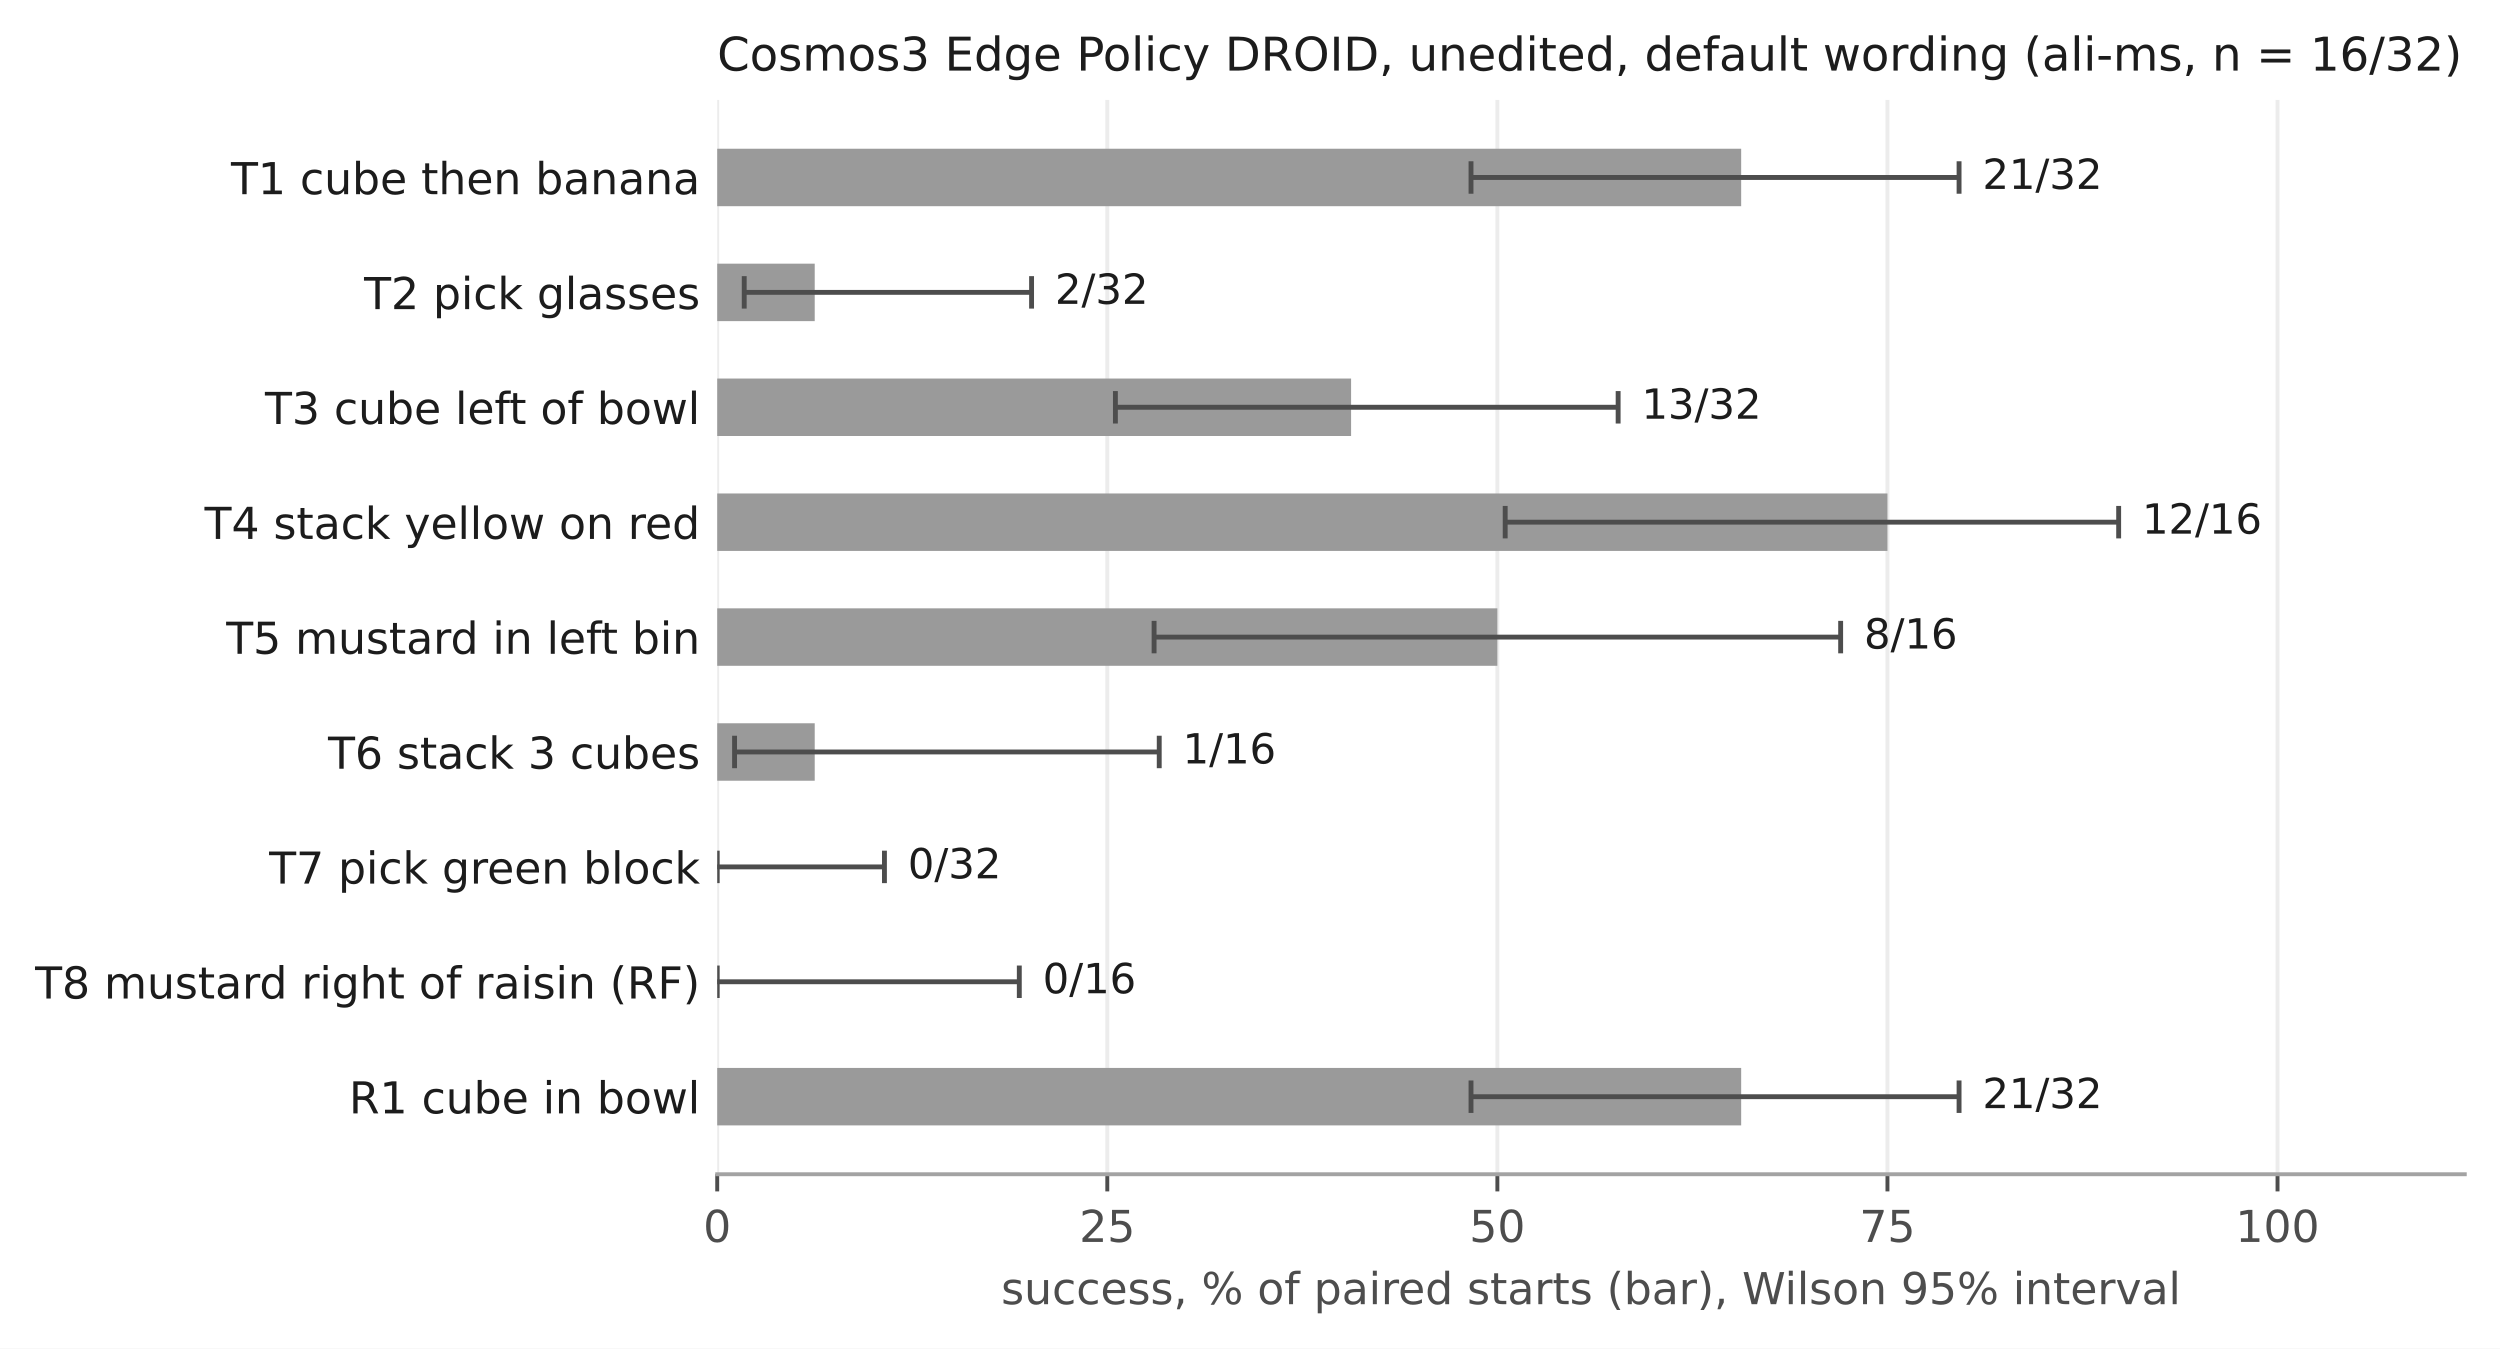
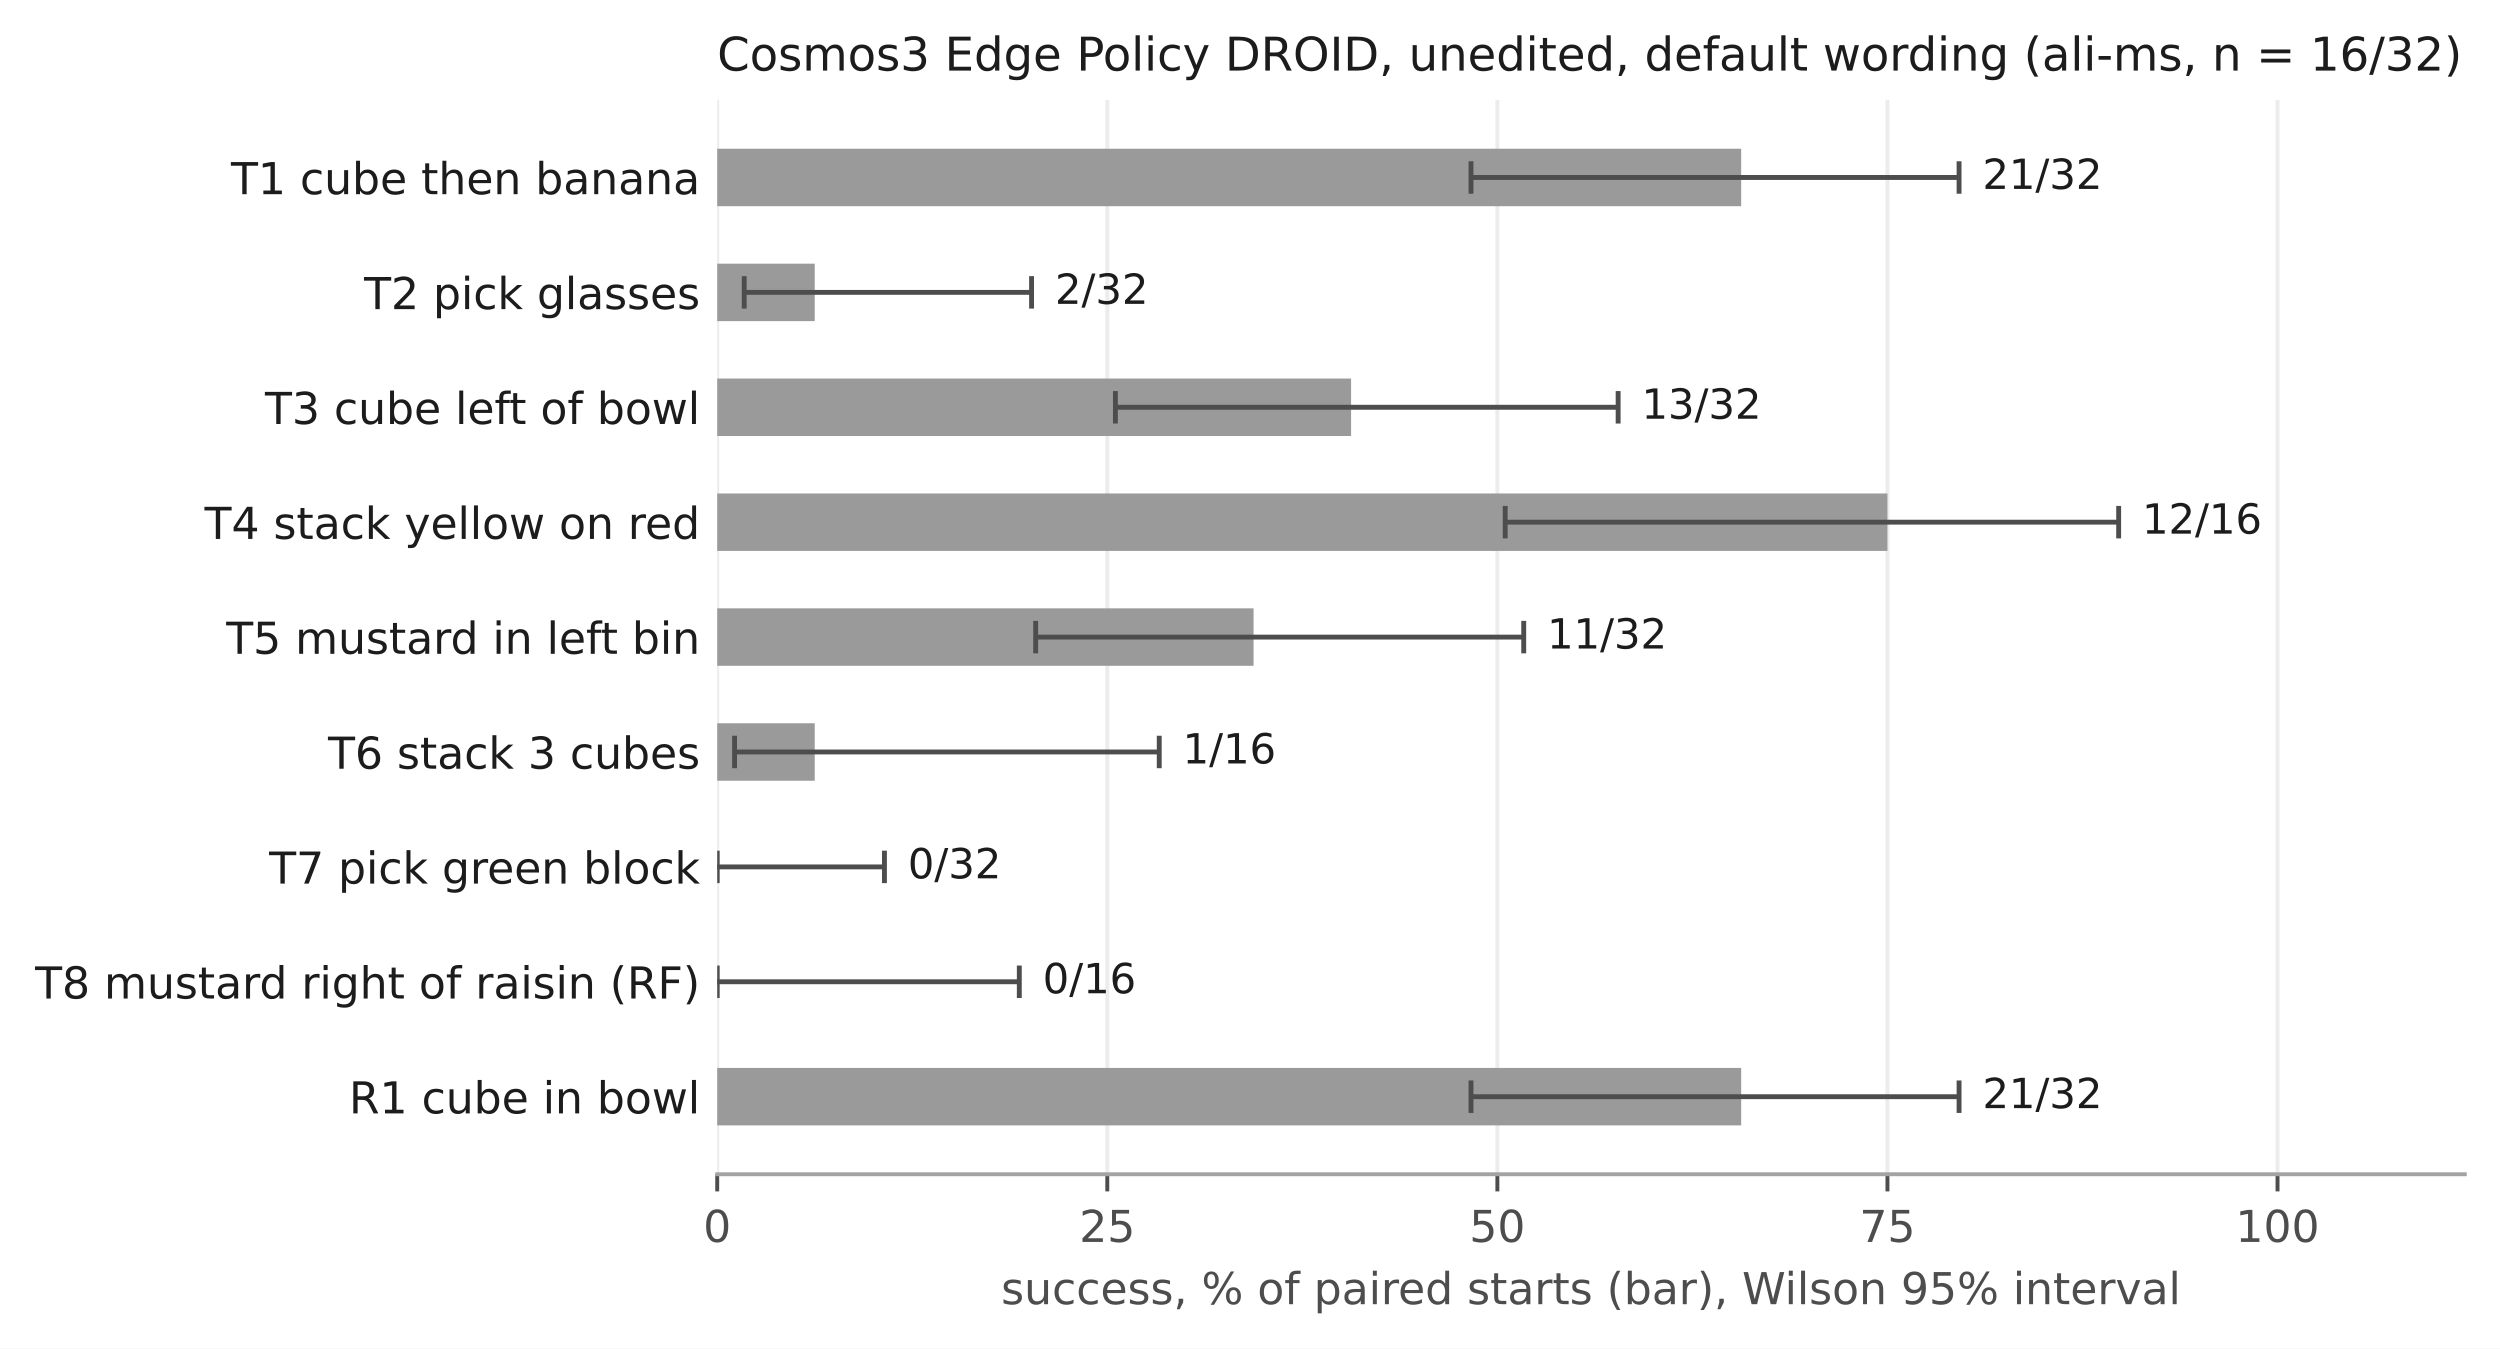
<svg xmlns="http://www.w3.org/2000/svg" xmlns:xlink="http://www.w3.org/1999/xlink" width="510.885pt" height="275.582pt" viewBox="0 0 510.885 275.582" version="1.1">
  <defs>
    <style type="text/css">*{stroke-linejoin: round; stroke-linecap: butt}</style>
  </defs>
  <g id="figure_1">
    <g id="patch_1">
      <path d="M -0 275.582  L 510.885 275.582  L 510.885 0  L -0 0  z " style="fill: #ffffff" />
    </g>
    <g id="axes_1">
      <g id="patch_2">
        <path d="M 146.565 239.961  L 503.685 239.961  L 503.685 20.419  L 146.565 20.419  z " style="fill: #ffffff" />
      </g>
      <g id="matplotlib.axis_1">
        <g id="xtick_1">
          <g id="line2d_1">
-             <path d="M 146.565 239.961  L 146.565 20.419  " clip-path="url(#pd02fa6201a)" style="fill: none; stroke: #ececec; stroke-width: 0.8; stroke-linecap: square" />
+             <path d="M 146.565 239.961  L 146.565 20.419  " clip-path="url(#p0bdf753dce)" style="fill: none; stroke: #ececec; stroke-width: 0.8; stroke-linecap: square" />
          </g>
          <g id="line2d_2">
            <defs>
-               <path id="m076d6b1d4a" d="M 0 0  L 0 3.5  " style="stroke: #4d4d4d; stroke-width: 0.8" />
+               <path id="m40763e1aae" d="M 0 0  L 0 3.5  " style="stroke: #4d4d4d; stroke-width: 0.8" />
            </defs>
            <g>
-               <use xlink:href="#m076d6b1d4a" x="146.565" y="239.961" style="fill: #4d4d4d; stroke: #4d4d4d; stroke-width: 0.8" />
+               <use xlink:href="#m40763e1aae" x="146.565" y="239.961" style="fill: #4d4d4d; stroke: #4d4d4d; stroke-width: 0.8" />
            </g>
          </g>
          <g id="text_1">
            <text style="font-size: 9px; font-family: 'DejaVu Sans'; text-anchor: middle; fill: #4d4d4d" x="146.565" y="253.8" transform="rotate(-0 146.5648 253.7995)">0</text>
          </g>
        </g>
        <g id="xtick_2">
          <g id="line2d_3">
-             <path d="M 226.279 239.961  L 226.279 20.419  " clip-path="url(#pd02fa6201a)" style="fill: none; stroke: #ececec; stroke-width: 0.8; stroke-linecap: square" />
+             <path d="M 226.279 239.961  L 226.279 20.419  " clip-path="url(#p0bdf753dce)" style="fill: none; stroke: #ececec; stroke-width: 0.8; stroke-linecap: square" />
          </g>
          <g id="line2d_4">
            <g>
-               <use xlink:href="#m076d6b1d4a" x="226.279" y="239.961" style="fill: #4d4d4d; stroke: #4d4d4d; stroke-width: 0.8" />
+               <use xlink:href="#m40763e1aae" x="226.279" y="239.961" style="fill: #4d4d4d; stroke: #4d4d4d; stroke-width: 0.8" />
            </g>
          </g>
          <g id="text_2">
            <text style="font-size: 9px; font-family: 'DejaVu Sans'; text-anchor: middle; fill: #4d4d4d" x="226.279" y="253.8" transform="rotate(-0 226.2791 253.7995)">25</text>
          </g>
        </g>
        <g id="xtick_3">
          <g id="line2d_5">
-             <path d="M 305.993 239.961  L 305.993 20.419  " clip-path="url(#pd02fa6201a)" style="fill: none; stroke: #ececec; stroke-width: 0.8; stroke-linecap: square" />
+             <path d="M 305.993 239.961  L 305.993 20.419  " clip-path="url(#p0bdf753dce)" style="fill: none; stroke: #ececec; stroke-width: 0.8; stroke-linecap: square" />
          </g>
          <g id="line2d_6">
            <g>
-               <use xlink:href="#m076d6b1d4a" x="305.993" y="239.961" style="fill: #4d4d4d; stroke: #4d4d4d; stroke-width: 0.8" />
+               <use xlink:href="#m40763e1aae" x="305.993" y="239.961" style="fill: #4d4d4d; stroke: #4d4d4d; stroke-width: 0.8" />
            </g>
          </g>
          <g id="text_3">
            <text style="font-size: 9px; font-family: 'DejaVu Sans'; text-anchor: middle; fill: #4d4d4d" x="305.993" y="253.8" transform="rotate(-0 305.9934 253.7995)">50</text>
          </g>
        </g>
        <g id="xtick_4">
          <g id="line2d_7">
-             <path d="M 385.708 239.961  L 385.708 20.419  " clip-path="url(#pd02fa6201a)" style="fill: none; stroke: #ececec; stroke-width: 0.8; stroke-linecap: square" />
+             <path d="M 385.708 239.961  L 385.708 20.419  " clip-path="url(#p0bdf753dce)" style="fill: none; stroke: #ececec; stroke-width: 0.8; stroke-linecap: square" />
          </g>
          <g id="line2d_8">
            <g>
-               <use xlink:href="#m076d6b1d4a" x="385.708" y="239.961" style="fill: #4d4d4d; stroke: #4d4d4d; stroke-width: 0.8" />
+               <use xlink:href="#m40763e1aae" x="385.708" y="239.961" style="fill: #4d4d4d; stroke: #4d4d4d; stroke-width: 0.8" />
            </g>
          </g>
          <g id="text_4">
            <text style="font-size: 9px; font-family: 'DejaVu Sans'; text-anchor: middle; fill: #4d4d4d" x="385.708" y="253.8" transform="rotate(-0 385.7077 253.7995)">75</text>
          </g>
        </g>
        <g id="xtick_5">
          <g id="line2d_9">
-             <path d="M 465.422 239.961  L 465.422 20.419  " clip-path="url(#pd02fa6201a)" style="fill: none; stroke: #ececec; stroke-width: 0.8; stroke-linecap: square" />
+             <path d="M 465.422 239.961  L 465.422 20.419  " clip-path="url(#p0bdf753dce)" style="fill: none; stroke: #ececec; stroke-width: 0.8; stroke-linecap: square" />
          </g>
          <g id="line2d_10">
            <g>
-               <use xlink:href="#m076d6b1d4a" x="465.422" y="239.961" style="fill: #4d4d4d; stroke: #4d4d4d; stroke-width: 0.8" />
+               <use xlink:href="#m40763e1aae" x="465.422" y="239.961" style="fill: #4d4d4d; stroke: #4d4d4d; stroke-width: 0.8" />
            </g>
          </g>
          <g id="text_5">
            <text style="font-size: 9px; font-family: 'DejaVu Sans'; text-anchor: middle; fill: #4d4d4d" x="465.422" y="253.8" transform="rotate(-0 465.422 253.7995)">100</text>
          </g>
        </g>
        <g id="text_6">
          <text style="font-size: 9px; font-family: 'DejaVu Sans'; text-anchor: middle; fill: #4d4d4d" x="325.125" y="266.51" transform="rotate(-0 325.1248 266.5098)">success, % of paired starts (bar), Wilson 95% interval</text>
        </g>
      </g>
      <g id="matplotlib.axis_2">
        <g id="ytick_1">
          <g id="line2d_11" />
          <g id="text_7">
            <text style="font-size: 9px; font-family: 'DejaVu Sans'; text-anchor: end; fill: #1c1c1c" x="143.065" y="227.531" transform="rotate(-0 143.0648 227.5309)">R1 cube in bowl</text>
          </g>
        </g>
        <g id="ytick_2">
          <g id="line2d_12" />
          <g id="text_8">
            <text style="font-size: 9px; font-family: 'DejaVu Sans'; text-anchor: end; fill: #1c1c1c" x="143.065" y="204.05" transform="rotate(-0 143.0648 204.0504)">T8 mustard right of raisin (RF)</text>
          </g>
        </g>
        <g id="ytick_3">
          <g id="line2d_13" />
          <g id="text_9">
            <text style="font-size: 9px; font-family: 'DejaVu Sans'; text-anchor: end; fill: #1c1c1c" x="143.065" y="180.57" transform="rotate(-0 143.0648 180.57)">T7 pick green block</text>
          </g>
        </g>
        <g id="ytick_4">
          <g id="line2d_14" />
          <g id="text_10">
            <text style="font-size: 9px; font-family: 'DejaVu Sans'; text-anchor: end; fill: #1c1c1c" x="143.065" y="157.089" transform="rotate(-0 143.0648 157.0895)">T6 stack 3 cubes</text>
          </g>
        </g>
        <g id="ytick_5">
          <g id="line2d_15" />
          <g id="text_11">
            <text style="font-size: 9px; font-family: 'DejaVu Sans'; text-anchor: end; fill: #1c1c1c" x="143.065" y="133.609" transform="rotate(-0 143.0648 133.609)">T5 mustard in left bin</text>
          </g>
        </g>
        <g id="ytick_6">
          <g id="line2d_16" />
          <g id="text_12">
            <text style="font-size: 9px; font-family: 'DejaVu Sans'; text-anchor: end; fill: #1c1c1c" x="143.065" y="110.129" transform="rotate(-0 143.0648 110.1285)">T4 stack yellow on red</text>
          </g>
        </g>
        <g id="ytick_7">
          <g id="line2d_17" />
          <g id="text_13">
            <text style="font-size: 9px; font-family: 'DejaVu Sans'; text-anchor: end; fill: #1c1c1c" x="143.065" y="86.648" transform="rotate(-0 143.0648 86.64807)">T3 cube left of bowl</text>
          </g>
        </g>
        <g id="ytick_8">
          <g id="line2d_18" />
          <g id="text_14">
            <text style="font-size: 9px; font-family: 'DejaVu Sans'; text-anchor: end; fill: #1c1c1c" x="143.065" y="63.168" transform="rotate(-0 143.0648 63.1676)">T2 pick glasses</text>
          </g>
        </g>
        <g id="ytick_9">
          <g id="line2d_19" />
          <g id="text_15">
            <text style="font-size: 9px; font-family: 'DejaVu Sans'; text-anchor: end; fill: #1c1c1c" x="143.065" y="39.687" transform="rotate(-0 143.0648 39.68713)">T1 cube then banana</text>
          </g>
        </g>
      </g>
      <g id="patch_3">
-         <path d="M 146.565 42.138  L 355.815 42.138  L 355.815 30.398  L 146.565 30.398  z " clip-path="url(#pd02fa6201a)" style="fill: #9a9a9a" />
+         <path d="M 146.565 42.138  L 355.815 42.138  L 355.815 30.398  L 146.565 30.398  z " clip-path="url(#p0bdf753dce)" style="fill: #9a9a9a" />
      </g>
      <g id="patch_4">
-         <path d="M 146.565 65.618  L 166.493 65.618  L 166.493 53.878  L 146.565 53.878  z " clip-path="url(#pd02fa6201a)" style="fill: #9a9a9a" />
+         <path d="M 146.565 65.618  L 166.493 65.618  L 166.493 53.878  L 146.565 53.878  z " clip-path="url(#p0bdf753dce)" style="fill: #9a9a9a" />
      </g>
      <g id="patch_5">
-         <path d="M 146.565 89.099  L 276.101 89.099  L 276.101 77.359  L 146.565 77.359  z " clip-path="url(#pd02fa6201a)" style="fill: #9a9a9a" />
+         <path d="M 146.565 89.099  L 276.101 89.099  L 276.101 77.359  L 146.565 77.359  z " clip-path="url(#p0bdf753dce)" style="fill: #9a9a9a" />
      </g>
      <g id="patch_6">
-         <path d="M 146.565 112.579  L 385.708 112.579  L 385.708 100.839  L 146.565 100.839  z " clip-path="url(#pd02fa6201a)" style="fill: #9a9a9a" />
+         <path d="M 146.565 112.579  L 385.708 112.579  L 385.708 100.839  L 146.565 100.839  z " clip-path="url(#p0bdf753dce)" style="fill: #9a9a9a" />
      </g>
      <g id="patch_7">
-         <path d="M 146.565 136.06  L 305.993 136.06  L 305.993 124.32  L 146.565 124.32  z " clip-path="url(#pd02fa6201a)" style="fill: #9a9a9a" />
+         <path d="M 146.565 136.06  L 256.172 136.06  L 256.172 124.32  L 146.565 124.32  z " clip-path="url(#p0bdf753dce)" style="fill: #9a9a9a" />
      </g>
      <g id="patch_8">
-         <path d="M 146.565 159.54  L 166.493 159.54  L 166.493 147.8  L 146.565 147.8  z " clip-path="url(#pd02fa6201a)" style="fill: #9a9a9a" />
+         <path d="M 146.565 159.54  L 166.493 159.54  L 166.493 147.8  L 146.565 147.8  z " clip-path="url(#p0bdf753dce)" style="fill: #9a9a9a" />
      </g>
      <g id="patch_9">
-         <path d="M 146.565 183.021  L 146.565 183.021  L 146.565 171.281  L 146.565 171.281  z " clip-path="url(#pd02fa6201a)" style="fill: #9a9a9a" />
+         <path d="M 146.565 183.021  L 146.565 183.021  L 146.565 171.281  L 146.565 171.281  z " clip-path="url(#p0bdf753dce)" style="fill: #9a9a9a" />
      </g>
      <g id="patch_10">
-         <path d="M 146.565 206.501  L 146.565 206.501  L 146.565 194.761  L 146.565 194.761  z " clip-path="url(#pd02fa6201a)" style="fill: #9a9a9a" />
+         <path d="M 146.565 206.501  L 146.565 206.501  L 146.565 194.761  L 146.565 194.761  z " clip-path="url(#p0bdf753dce)" style="fill: #9a9a9a" />
      </g>
      <g id="patch_11">
-         <path d="M 146.565 229.982  L 355.815 229.982  L 355.815 218.241  L 146.565 218.241  z " clip-path="url(#pd02fa6201a)" style="fill: #9a9a9a" />
+         <path d="M 146.565 229.982  L 355.815 229.982  L 355.815 218.241  L 146.565 218.241  z " clip-path="url(#p0bdf753dce)" style="fill: #9a9a9a" />
      </g>
      <g id="patch_12">
        <path d="M 146.565 239.961  L 503.685 239.961  " style="fill: none; stroke: #a3a3a3; stroke-width: 0.8; stroke-linejoin: miter; stroke-linecap: square" />
      </g>
      <g id="line2d_20">
-         <path d="M 300.608 36.268  L 400.342 36.268  " clip-path="url(#pd02fa6201a)" style="fill: none; stroke: #4d4d4d" />
+         <path d="M 300.608 36.268  L 400.342 36.268  " clip-path="url(#p0bdf753dce)" style="fill: none; stroke: #4d4d4d" />
      </g>
      <g id="line2d_21">
-         <path d="M 300.608 39.085  L 300.608 33.45  " clip-path="url(#pd02fa6201a)" style="fill: none; stroke: #4d4d4d; stroke-linecap: square" />
+         <path d="M 300.608 39.085  L 300.608 33.45  " clip-path="url(#p0bdf753dce)" style="fill: none; stroke: #4d4d4d; stroke-linecap: square" />
      </g>
      <g id="line2d_22">
-         <path d="M 400.342 39.085  L 400.342 33.45  " clip-path="url(#pd02fa6201a)" style="fill: none; stroke: #4d4d4d; stroke-linecap: square" />
+         <path d="M 400.342 39.085  L 400.342 33.45  " clip-path="url(#p0bdf753dce)" style="fill: none; stroke: #4d4d4d; stroke-linecap: square" />
      </g>
      <g id="text_16">
        <text style="font-size: 8.5px; font-family: 'DejaVu Sans'; text-anchor: start; fill: #1c1c1c" x="405.125" y="38.613" transform="rotate(-0 405.1247 38.6133)">21/32</text>
      </g>
      <g id="line2d_23">
-         <path d="M 152.084 59.748  L 210.805 59.748  " clip-path="url(#pd02fa6201a)" style="fill: none; stroke: #4d4d4d" />
+         <path d="M 152.084 59.748  L 210.805 59.748  " clip-path="url(#p0bdf753dce)" style="fill: none; stroke: #4d4d4d" />
      </g>
      <g id="line2d_24">
-         <path d="M 152.084 62.566  L 152.084 56.931  " clip-path="url(#pd02fa6201a)" style="fill: none; stroke: #4d4d4d; stroke-linecap: square" />
+         <path d="M 152.084 62.566  L 152.084 56.931  " clip-path="url(#p0bdf753dce)" style="fill: none; stroke: #4d4d4d; stroke-linecap: square" />
      </g>
      <g id="line2d_25">
-         <path d="M 210.805 62.566  L 210.805 56.931  " clip-path="url(#pd02fa6201a)" style="fill: none; stroke: #4d4d4d; stroke-linecap: square" />
+         <path d="M 210.805 62.566  L 210.805 56.931  " clip-path="url(#p0bdf753dce)" style="fill: none; stroke: #4d4d4d; stroke-linecap: square" />
      </g>
      <g id="text_17">
        <text style="font-size: 8.5px; font-family: 'DejaVu Sans'; text-anchor: start; fill: #1c1c1c" x="215.588" y="62.094" transform="rotate(-0 215.5882 62.09377)">2/32</text>
      </g>
      <g id="line2d_26">
-         <path d="M 227.936 83.229  L 330.673 83.229  " clip-path="url(#pd02fa6201a)" style="fill: none; stroke: #4d4d4d" />
+         <path d="M 227.936 83.229  L 330.673 83.229  " clip-path="url(#p0bdf753dce)" style="fill: none; stroke: #4d4d4d" />
      </g>
      <g id="line2d_27">
-         <path d="M 227.936 86.046  L 227.936 80.411  " clip-path="url(#pd02fa6201a)" style="fill: none; stroke: #4d4d4d; stroke-linecap: square" />
+         <path d="M 227.936 86.046  L 227.936 80.411  " clip-path="url(#p0bdf753dce)" style="fill: none; stroke: #4d4d4d; stroke-linecap: square" />
      </g>
      <g id="line2d_28">
-         <path d="M 330.673 86.046  L 330.673 80.411  " clip-path="url(#pd02fa6201a)" style="fill: none; stroke: #4d4d4d; stroke-linecap: square" />
+         <path d="M 330.673 86.046  L 330.673 80.411  " clip-path="url(#p0bdf753dce)" style="fill: none; stroke: #4d4d4d; stroke-linecap: square" />
      </g>
      <g id="text_18">
        <text style="font-size: 8.5px; font-family: 'DejaVu Sans'; text-anchor: start; fill: #1c1c1c" x="335.456" y="85.574" transform="rotate(-0 335.4557 85.57424)">13/32</text>
      </g>
      <g id="line2d_29">
-         <path d="M 307.593 106.709  L 432.956 106.709  " clip-path="url(#pd02fa6201a)" style="fill: none; stroke: #4d4d4d" />
+         <path d="M 307.593 106.709  L 432.956 106.709  " clip-path="url(#p0bdf753dce)" style="fill: none; stroke: #4d4d4d" />
      </g>
      <g id="line2d_30">
-         <path d="M 307.593 109.527  L 307.593 103.892  " clip-path="url(#pd02fa6201a)" style="fill: none; stroke: #4d4d4d; stroke-linecap: square" />
+         <path d="M 307.593 109.527  L 307.593 103.892  " clip-path="url(#p0bdf753dce)" style="fill: none; stroke: #4d4d4d; stroke-linecap: square" />
      </g>
      <g id="line2d_31">
-         <path d="M 432.956 109.527  L 432.956 103.892  " clip-path="url(#pd02fa6201a)" style="fill: none; stroke: #4d4d4d; stroke-linecap: square" />
+         <path d="M 432.956 109.527  L 432.956 103.892  " clip-path="url(#p0bdf753dce)" style="fill: none; stroke: #4d4d4d; stroke-linecap: square" />
      </g>
      <g id="text_19">
        <text style="font-size: 8.5px; font-family: 'DejaVu Sans'; text-anchor: start; fill: #1c1c1c" x="437.739" y="109.055" transform="rotate(-0 437.7386 109.0547)">12/16</text>
      </g>
      <g id="line2d_32">
-         <path d="M 235.843 130.19  L 376.143 130.19  " clip-path="url(#pd02fa6201a)" style="fill: none; stroke: #4d4d4d" />
+         <path d="M 211.645 130.19  L 311.379 130.19  " clip-path="url(#p0bdf753dce)" style="fill: none; stroke: #4d4d4d" />
      </g>
      <g id="line2d_33">
-         <path d="M 235.843 133.007  L 235.843 127.372  " clip-path="url(#pd02fa6201a)" style="fill: none; stroke: #4d4d4d; stroke-linecap: square" />
+         <path d="M 211.645 133.007  L 211.645 127.372  " clip-path="url(#p0bdf753dce)" style="fill: none; stroke: #4d4d4d; stroke-linecap: square" />
      </g>
      <g id="line2d_34">
-         <path d="M 376.143 133.007  L 376.143 127.372  " clip-path="url(#pd02fa6201a)" style="fill: none; stroke: #4d4d4d; stroke-linecap: square" />
+         <path d="M 311.379 133.007  L 311.379 127.372  " clip-path="url(#p0bdf753dce)" style="fill: none; stroke: #4d4d4d; stroke-linecap: square" />
      </g>
      <g id="text_20">
-         <text style="font-size: 8.5px; font-family: 'DejaVu Sans'; text-anchor: start; fill: #1c1c1c" x="380.926" y="132.535" transform="rotate(-0 380.9262 132.5352)">8/16</text>
+         <text style="font-size: 8.5px; font-family: 'DejaVu Sans'; text-anchor: start; fill: #1c1c1c" x="316.161" y="132.535" transform="rotate(-0 316.1615 132.5352)">11/32</text>
      </g>
      <g id="line2d_35">
-         <path d="M 150.11 153.67  L 236.893 153.67  " clip-path="url(#pd02fa6201a)" style="fill: none; stroke: #4d4d4d" />
+         <path d="M 150.11 153.67  L 236.893 153.67  " clip-path="url(#p0bdf753dce)" style="fill: none; stroke: #4d4d4d" />
      </g>
      <g id="line2d_36">
-         <path d="M 150.11 156.488  L 150.11 150.853  " clip-path="url(#pd02fa6201a)" style="fill: none; stroke: #4d4d4d; stroke-linecap: square" />
+         <path d="M 150.11 156.488  L 150.11 150.853  " clip-path="url(#p0bdf753dce)" style="fill: none; stroke: #4d4d4d; stroke-linecap: square" />
      </g>
      <g id="line2d_37">
-         <path d="M 236.893 156.488  L 236.893 150.853  " clip-path="url(#pd02fa6201a)" style="fill: none; stroke: #4d4d4d; stroke-linecap: square" />
+         <path d="M 236.893 156.488  L 236.893 150.853  " clip-path="url(#p0bdf753dce)" style="fill: none; stroke: #4d4d4d; stroke-linecap: square" />
      </g>
      <g id="text_21">
        <text style="font-size: 8.5px; font-family: 'DejaVu Sans'; text-anchor: start; fill: #1c1c1c" x="241.676" y="156.016" transform="rotate(-0 241.6759 156.0157)">1/16</text>
      </g>
      <g id="line2d_38">
-         <path d="M 146.565 177.151  L 180.74 177.151  " clip-path="url(#pd02fa6201a)" style="fill: none; stroke: #4d4d4d" />
+         <path d="M 146.565 177.151  L 180.74 177.151  " clip-path="url(#p0bdf753dce)" style="fill: none; stroke: #4d4d4d" />
      </g>
      <g id="line2d_39">
-         <path d="M 146.565 179.968  L 146.565 174.333  " clip-path="url(#pd02fa6201a)" style="fill: none; stroke: #4d4d4d; stroke-linecap: square" />
+         <path d="M 146.565 179.968  L 146.565 174.333  " clip-path="url(#p0bdf753dce)" style="fill: none; stroke: #4d4d4d; stroke-linecap: square" />
      </g>
      <g id="line2d_40">
-         <path d="M 180.74 179.968  L 180.74 174.333  " clip-path="url(#pd02fa6201a)" style="fill: none; stroke: #4d4d4d; stroke-linecap: square" />
+         <path d="M 180.74 179.968  L 180.74 174.333  " clip-path="url(#p0bdf753dce)" style="fill: none; stroke: #4d4d4d; stroke-linecap: square" />
      </g>
      <g id="text_22">
        <text style="font-size: 8.5px; font-family: 'DejaVu Sans'; text-anchor: start; fill: #1c1c1c" x="185.523" y="179.496" transform="rotate(-0 185.5226 179.4961)">0/32</text>
      </g>
      <g id="line2d_41">
-         <path d="M 146.565 200.631  L 208.298 200.631  " clip-path="url(#pd02fa6201a)" style="fill: none; stroke: #4d4d4d" />
+         <path d="M 146.565 200.631  L 208.298 200.631  " clip-path="url(#p0bdf753dce)" style="fill: none; stroke: #4d4d4d" />
      </g>
      <g id="line2d_42">
-         <path d="M 146.565 203.449  L 146.565 197.813  " clip-path="url(#pd02fa6201a)" style="fill: none; stroke: #4d4d4d; stroke-linecap: square" />
+         <path d="M 146.565 203.449  L 146.565 197.813  " clip-path="url(#p0bdf753dce)" style="fill: none; stroke: #4d4d4d; stroke-linecap: square" />
      </g>
      <g id="line2d_43">
-         <path d="M 208.298 203.449  L 208.298 197.813  " clip-path="url(#pd02fa6201a)" style="fill: none; stroke: #4d4d4d; stroke-linecap: square" />
+         <path d="M 208.298 203.449  L 208.298 197.813  " clip-path="url(#p0bdf753dce)" style="fill: none; stroke: #4d4d4d; stroke-linecap: square" />
      </g>
      <g id="text_23">
        <text style="font-size: 8.5px; font-family: 'DejaVu Sans'; text-anchor: start; fill: #1c1c1c" x="213.081" y="202.977" transform="rotate(-0 213.0809 202.9766)">0/16</text>
      </g>
      <g id="line2d_44">
-         <path d="M 300.608 224.112  L 400.342 224.112  " clip-path="url(#pd02fa6201a)" style="fill: none; stroke: #4d4d4d" />
+         <path d="M 300.608 224.112  L 400.342 224.112  " clip-path="url(#p0bdf753dce)" style="fill: none; stroke: #4d4d4d" />
      </g>
      <g id="line2d_45">
-         <path d="M 300.608 226.929  L 300.608 221.294  " clip-path="url(#pd02fa6201a)" style="fill: none; stroke: #4d4d4d; stroke-linecap: square" />
+         <path d="M 300.608 226.929  L 300.608 221.294  " clip-path="url(#p0bdf753dce)" style="fill: none; stroke: #4d4d4d; stroke-linecap: square" />
      </g>
      <g id="line2d_46">
-         <path d="M 400.342 226.929  L 400.342 221.294  " clip-path="url(#pd02fa6201a)" style="fill: none; stroke: #4d4d4d; stroke-linecap: square" />
+         <path d="M 400.342 226.929  L 400.342 221.294  " clip-path="url(#p0bdf753dce)" style="fill: none; stroke: #4d4d4d; stroke-linecap: square" />
      </g>
      <g id="text_24">
        <text style="font-size: 8.5px; font-family: 'DejaVu Sans'; text-anchor: start; fill: #1c1c1c" x="405.125" y="226.457" transform="rotate(-0 405.1247 226.4571)">21/32</text>
      </g>
      <g id="text_25">
        <text style="font-size: 9.5px; font-family: 'DejaVu Sans'; text-anchor: start; fill: #1c1c1c" x="146.565" y="14.419" transform="rotate(-0 146.5648 14.41852)">Cosmos3 Edge Policy DROID, unedited, default wording (ali-ms, n = 16/32)</text>
      </g>
    </g>
  </g>
  <defs>
-     <clipPath id="pd02fa6201a">
+     <clipPath id="p0bdf753dce">
      <rect x="146.565" y="20.419" width="357.12" height="219.542" />
    </clipPath>
  </defs>
</svg>
